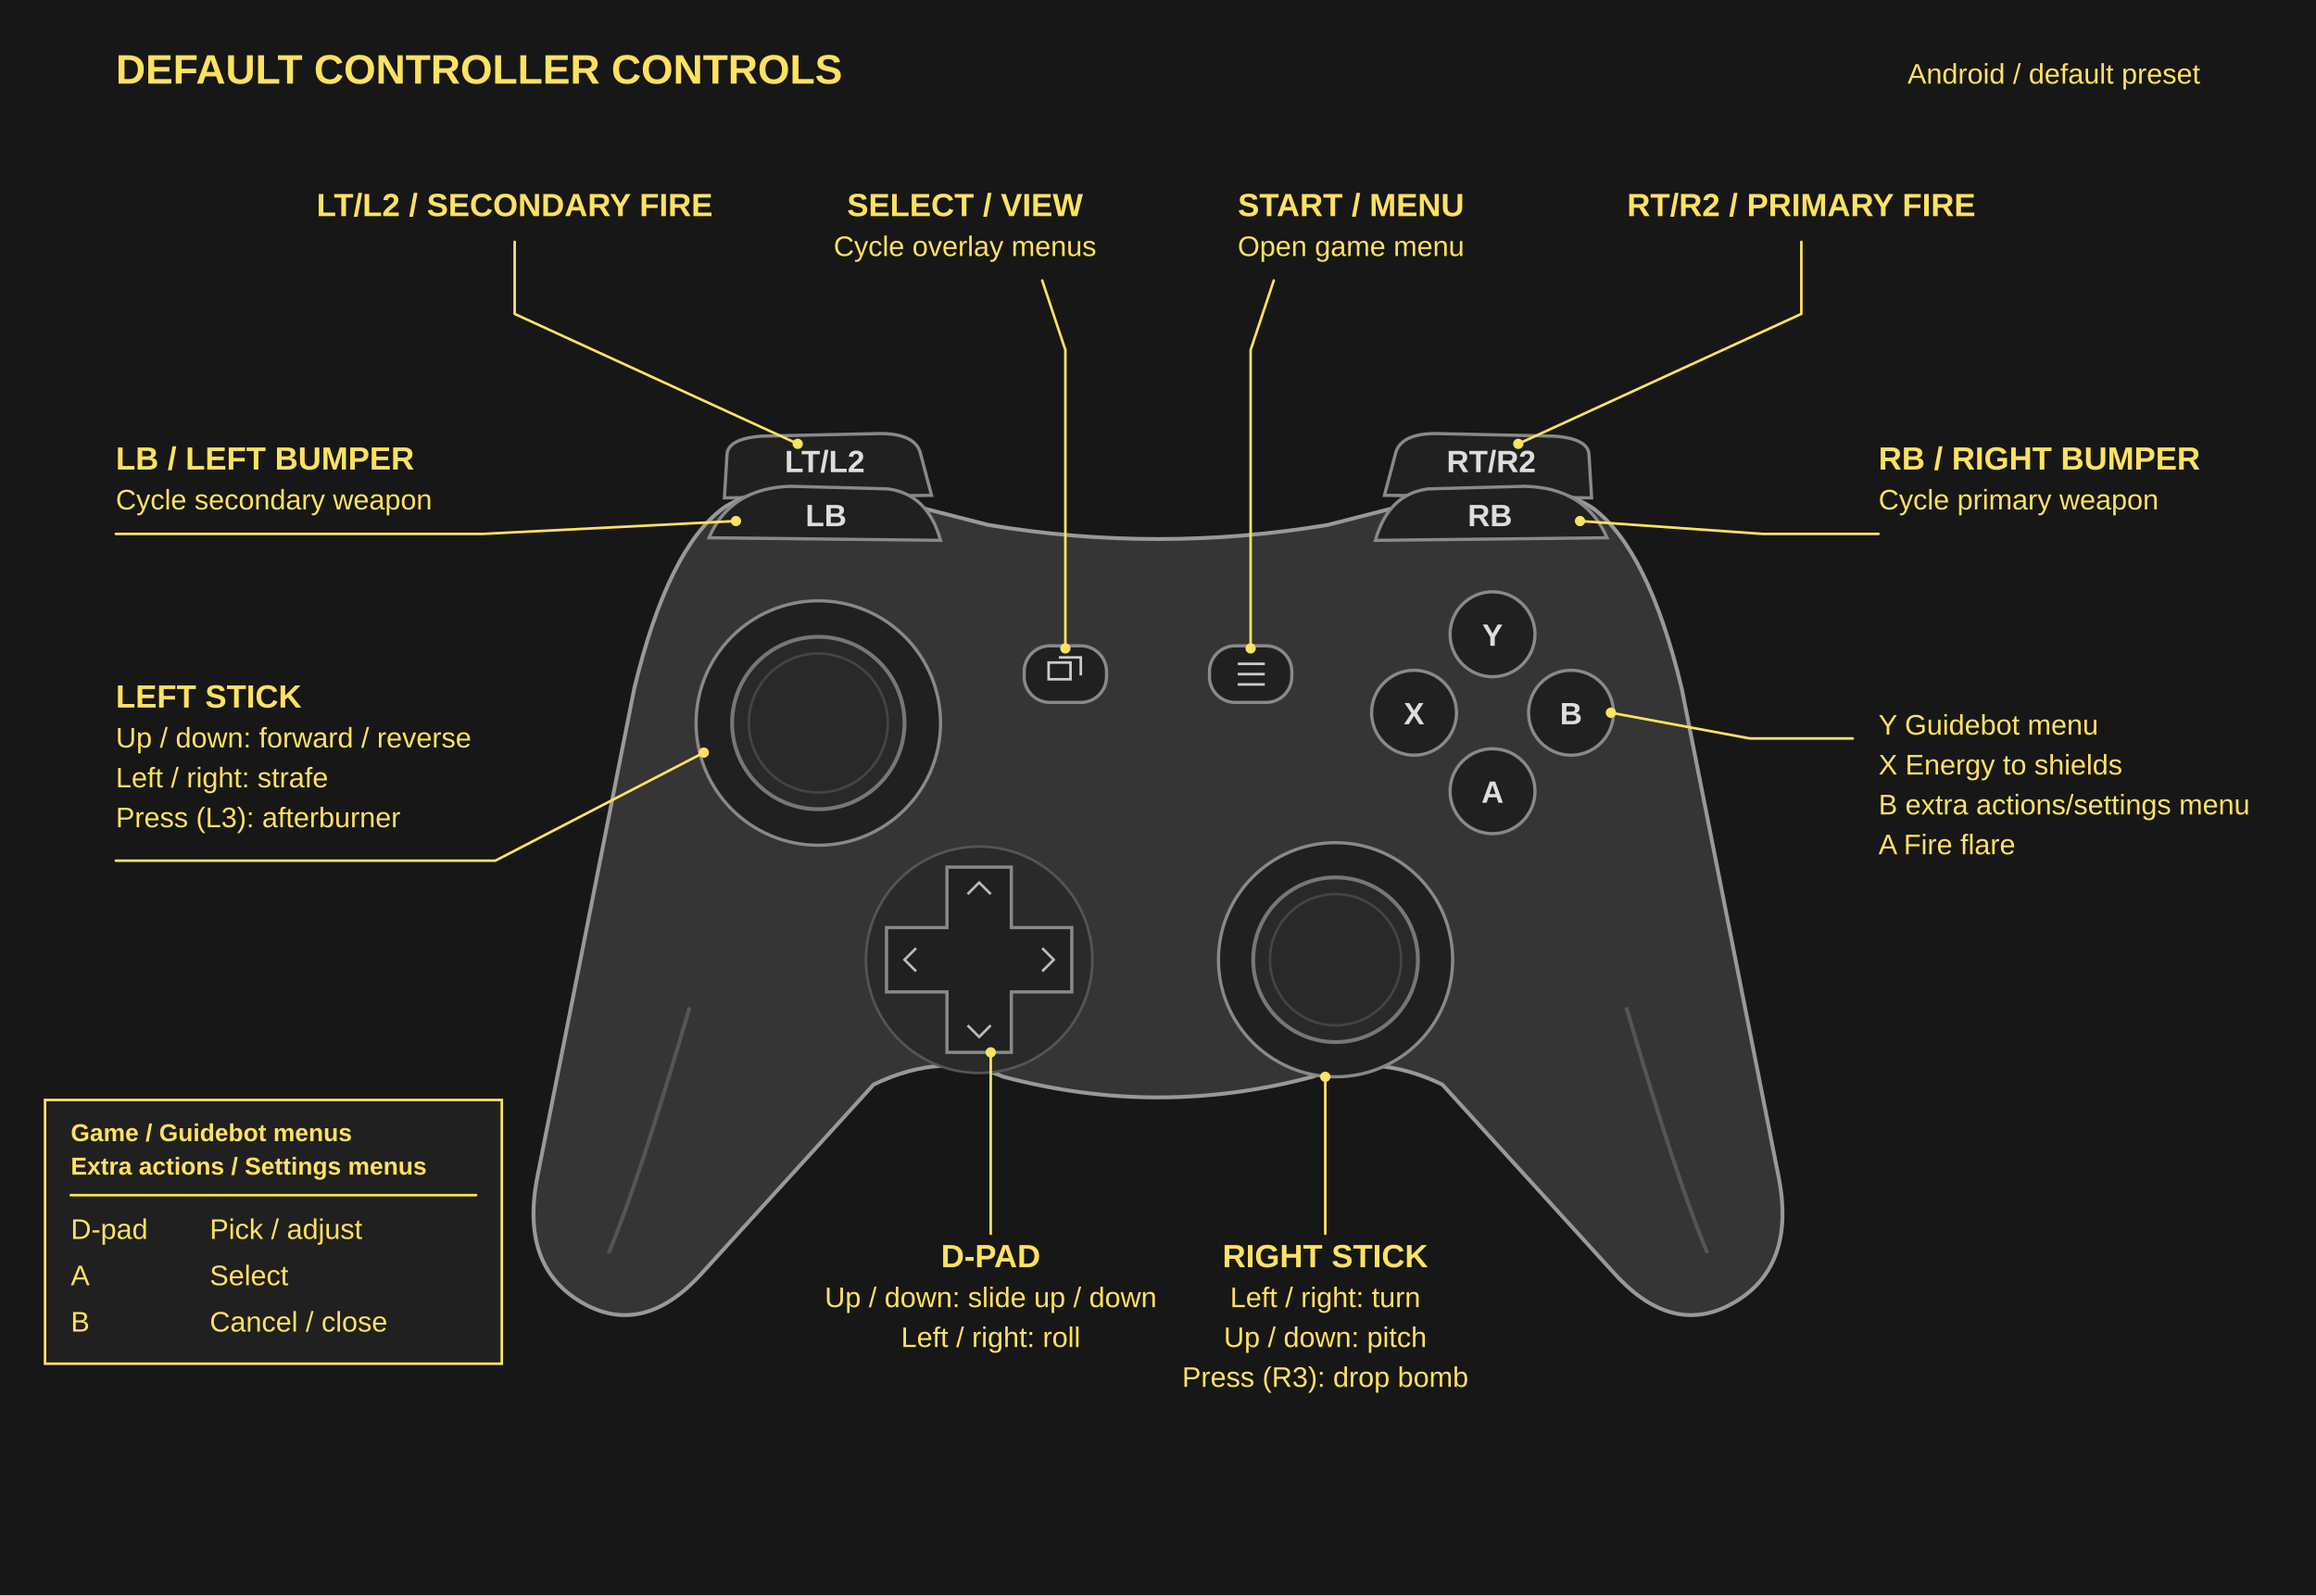
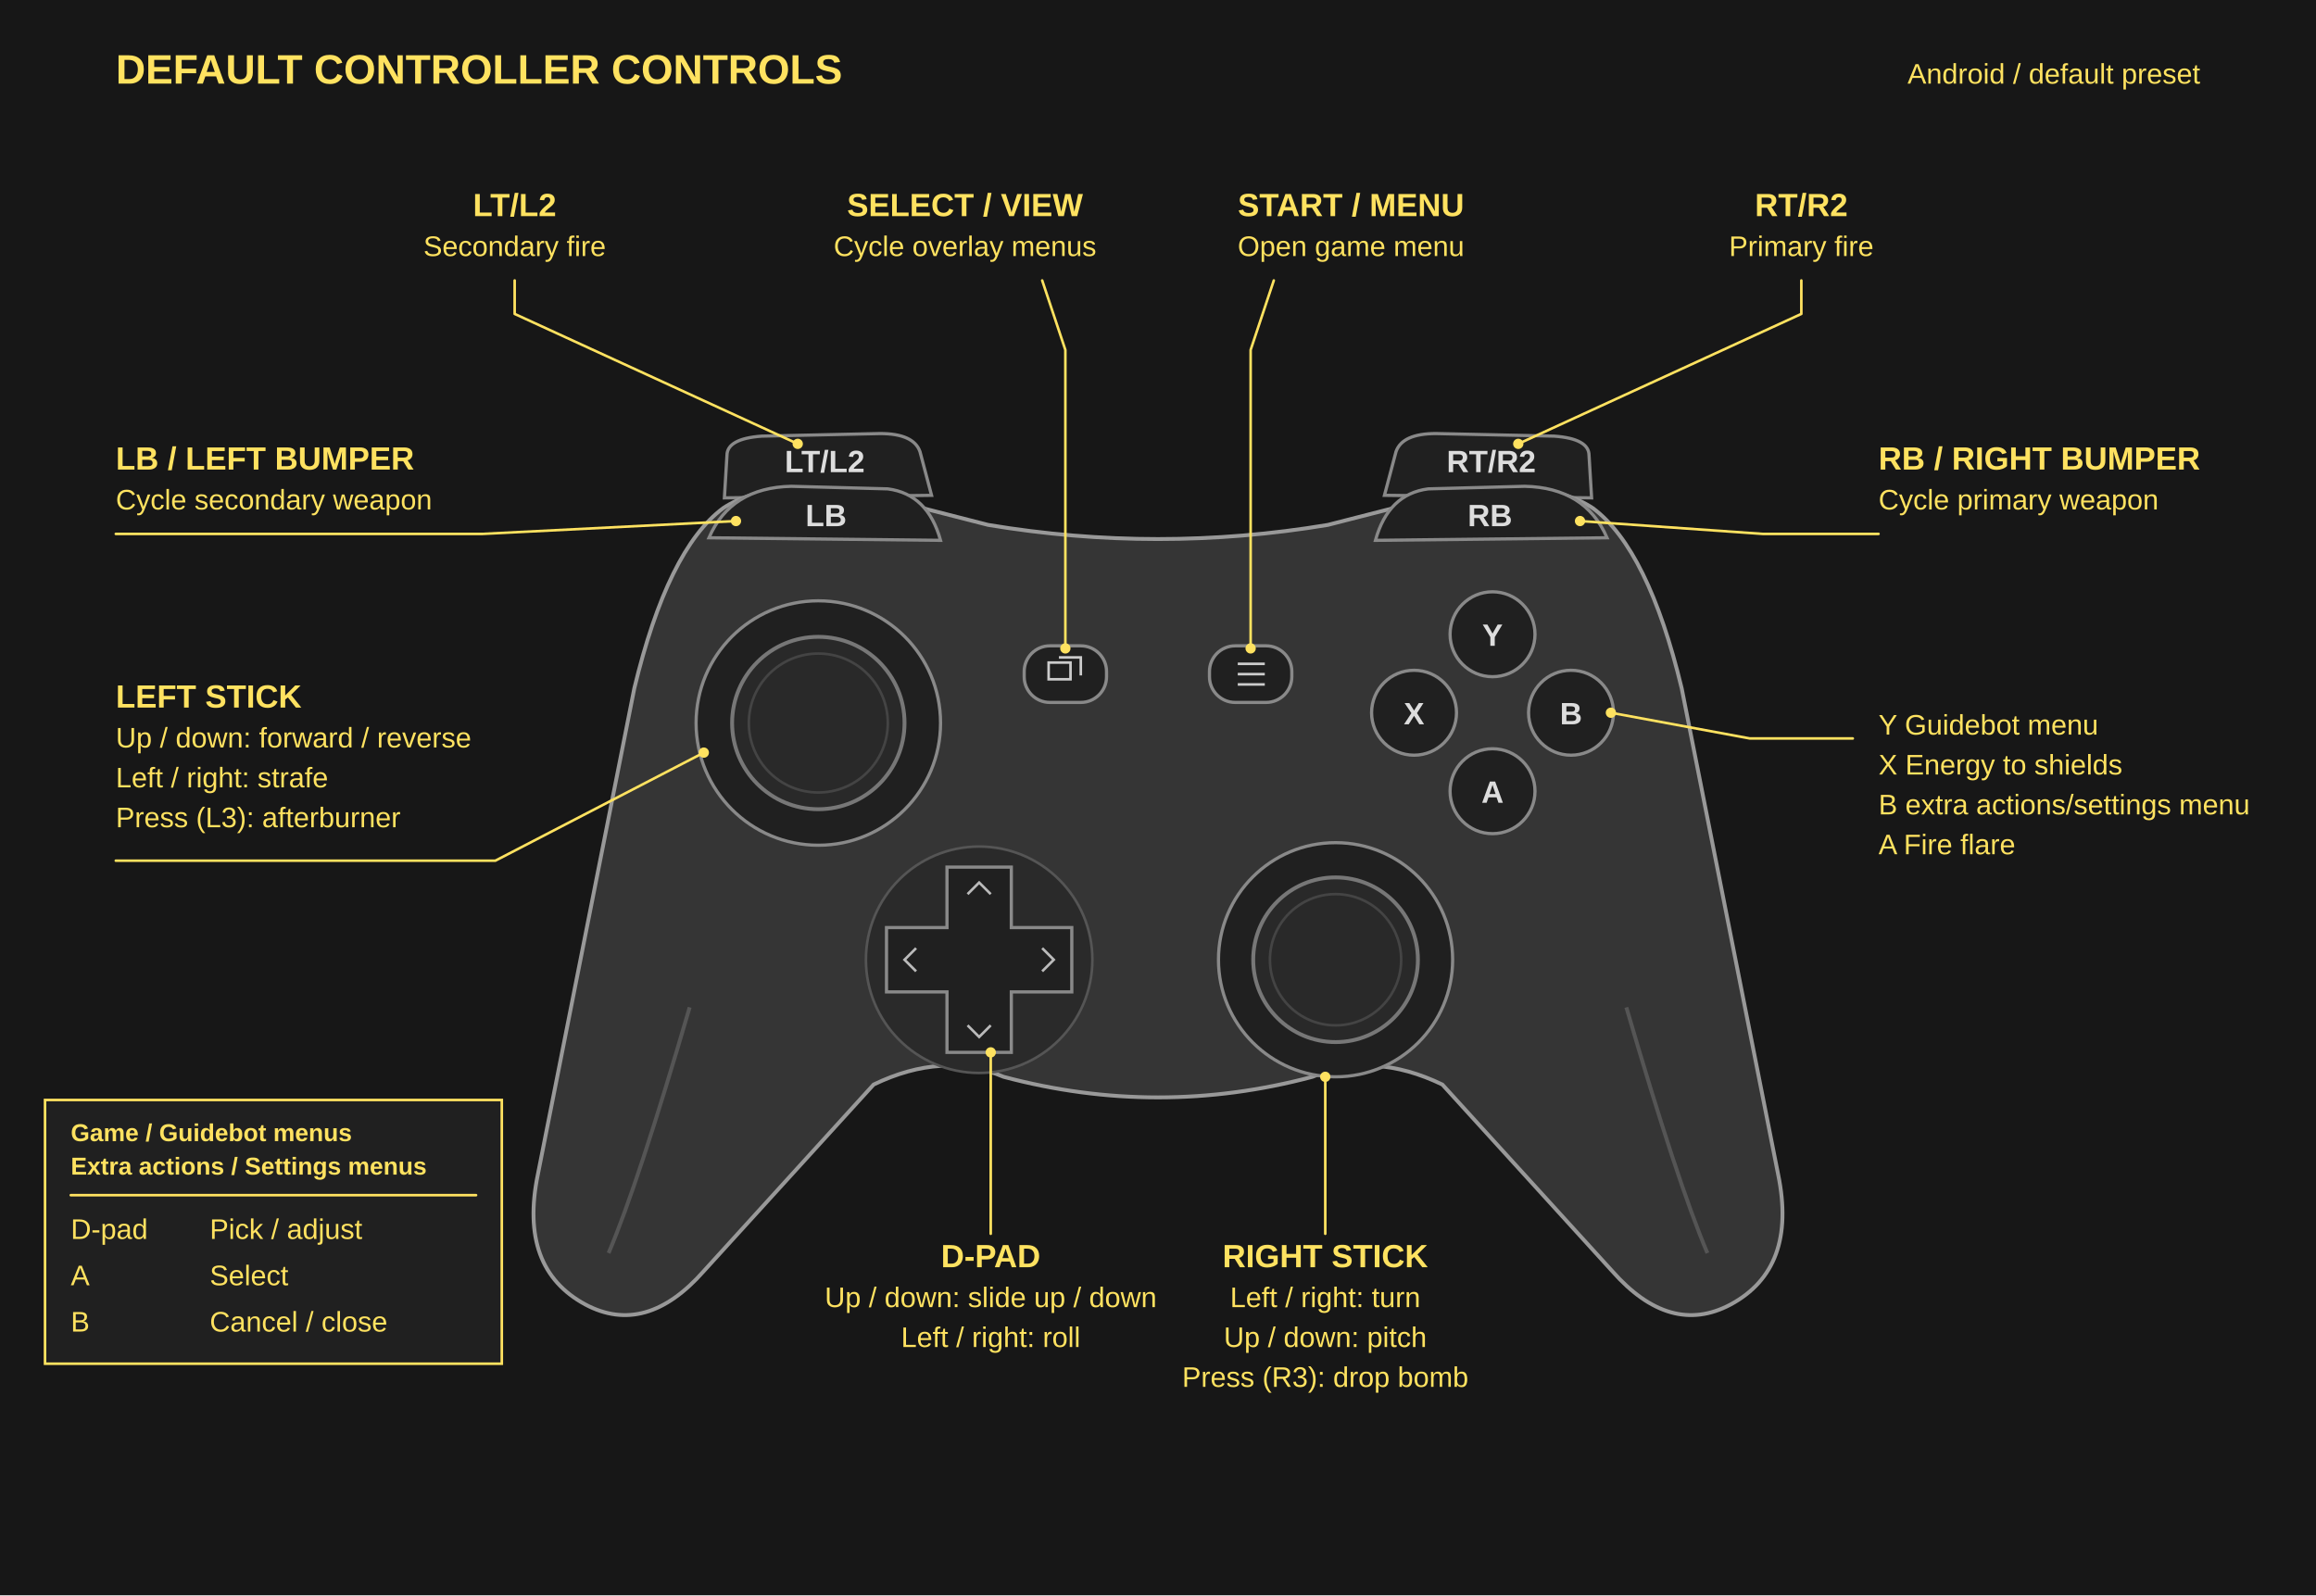
<svg xmlns="http://www.w3.org/2000/svg" width="1800" height="1240" viewBox="0 0 1800 1240">
  <style>
text{font-family:Arial,Helvetica,sans-serif}
.title{fill:#ffe260;font-size:32px;font-weight:700}
.label{fill:#ffe260;font-size:25px;font-weight:700}
.detail{fill:#ffe260;font-size:22px}
.small{fill:#ffe260;font-size:19px}
.hardware{fill:#ddd;font-size:24px;text-anchor:middle;font-weight:700}
.leader{fill:none;stroke:#ffe260;stroke-width:2;stroke-linecap:round;stroke-linejoin:round}
.part{fill:#202020;stroke:#898989;stroke-width:2.5}
</style>
  <rect width="1800" height="1240" fill="#171717" />
  <text class="title" x="90" y="65">DEFAULT CONTROLLER CONTROLS</text>
  <text class="detail" x="1710" y="65" text-anchor="end">Android / default preset</text>
  <g id="controller">
    <path id="left-trigger" class="part" d="M563 387 L565 354 Q565 341 592 339 L684 337 Q710 337 715 351 L724 385 Z" />
    <path id="right-trigger" class="part" d="M1076 385 L1085 351 Q1090 337 1116 337 L1208 339 Q1235 341 1235 354 L1237 387 Z" />
    <text class="hardware" x="641" y="367">LT/L2</text>
    <text class="hardware" x="1159" y="367">RT/R2</text>
    <path id="body" d="M562 395 Q603 368 686 387 L768 408 Q900 430 1032 408 L1114 387 Q1197 368 1238 395 Q1281 427 1307 535 L1382 913 Q1397 986 1345 1014 Q1298 1039 1253 988 L1121 843 Q1067 817 1020 837 Q900 869 780 837 Q733 817 679 843 L547 988 Q502 1039 455 1014 Q403 986 418 913 L493 535 Q519 427 562 395 Z" fill="#353535" stroke="#999" stroke-width="3" />
    <path d="M473 974 Q496 920 536 783 M1327 974 Q1304 920 1264 783" fill="none" stroke="#555" stroke-width="3" />
    <path id="left-bumper" class="part" d="M551 418 Q568 379 615 378 L690 380 Q721 384 731 420 Z" />
    <path id="right-bumper" class="part" d="M1069 420 Q1079 384 1110 380 L1185 378 Q1232 379 1249 418 Z" />
    <text class="hardware" x="642" y="409" font-size="20">LB</text>
    <text class="hardware" x="1158" y="409" font-size="20">RB</text>
    <g id="left-stick">
      <circle class="part" cx="636" cy="562" r="95" />
      <circle cx="636" cy="562" r="67" fill="#292929" stroke="#777" stroke-width="3" />
      <circle cx="636" cy="562" r="54" fill="none" stroke="#444" stroke-width="2" />
    </g>
    <g id="right-stick">
      <circle class="part" cx="1038" cy="746" r="91" />
      <circle cx="1038" cy="746" r="64" fill="#292929" stroke="#777" stroke-width="3" />
      <circle cx="1038" cy="746" r="51" fill="none" stroke="#444" stroke-width="2" />
    </g>
    <g id="dpad">
      <circle cx="761" cy="746" r="88" fill="#2a2a2a" stroke="#555" stroke-width="2" />
      <path class="part" d="M736 674 H786 V721 H833 V771 H786 V818 H736 V771 H689 V721 H736 Z" />
      <path d="M752 695 L761 686 L770 695 M810 737 L819 746 L810 755 M752 797 L761 806 L770 797 M712 737 L703 746 L712 755" fill="none" stroke="#bbb" stroke-width="2" />
    </g>
    <g id="select">
      <rect class="part" x="796" y="502" width="64" height="44" rx="20" />
      <rect x="815" y="515" width="17" height="13" fill="none" stroke="#ccc" stroke-width="2" />
      <path d="M823 511 H840 V525" fill="none" stroke="#ccc" stroke-width="2" />
    </g>
    <g id="start">
      <rect class="part" x="940" y="502" width="64" height="44" rx="20" />
      <path d="M962 516 H983 M962 524 H983 M962 532 H983" fill="none" stroke="#ccc" stroke-width="2" />
    </g>
    <g id="face-buttons">
      <circle class="part" cx="1160" cy="493" r="33" />
      <text class="hardware" x="1160" y="502">Y</text>
      <circle class="part" cx="1099" cy="554" r="33" />
      <text class="hardware" x="1099" y="563">X</text>
      <circle class="part" cx="1221" cy="554" r="33" />
      <text class="hardware" x="1221" y="563">B</text>
      <circle class="part" cx="1160" cy="615" r="33" />
      <text class="hardware" x="1160" y="624">A</text>
    </g>
  </g>
  <g id="lt-label">
-     <text class="label" x="400" y="168" text-anchor="middle">LT/L2 / SECONDARY FIRE</text>
+     <text class="label" x="400" y="168" text-anchor="middle">LT/L2</text>
+     <text class="detail" x="400" y="199" text-anchor="middle">Secondary fire</text>
  </g>
-   <polyline id="lt-line" class="leader" points="400,188 400,244 620,345" />
+   <polyline id="lt-line" class="leader" points="400,218 400,244 620,345" />
  <circle cx="620" cy="345" r="4" fill="#ffe260" />
  <g id="rt-label">
-     <text class="label" x="1400" y="168" text-anchor="middle">RT/R2 / PRIMARY FIRE</text>
+     <text class="label" x="1400" y="168" text-anchor="middle">RT/R2</text>
+     <text class="detail" x="1400" y="199" text-anchor="middle">Primary fire</text>
  </g>
-   <polyline id="rt-line" class="leader" points="1400,188 1400,244 1180,345" />
+   <polyline id="rt-line" class="leader" points="1400,218 1400,244 1180,345" />
  <circle cx="1180" cy="345" r="4" fill="#ffe260" />
  <g id="select-label">
    <text class="label" x="750" y="168" text-anchor="middle">SELECT / VIEW</text>
    <text class="detail" x="750" y="199" text-anchor="middle">Cycle overlay menus</text>
  </g>
  <polyline id="select-line" class="leader" points="810,218 828,272 828,504" />
  <circle cx="828" cy="504" r="4" fill="#ffe260" />
  <g id="start-label">
    <text class="label" x="1050" y="168" text-anchor="middle">START / MENU</text>
    <text class="detail" x="1050" y="199" text-anchor="middle">Open game menu</text>
  </g>
  <polyline id="start-line" class="leader" points="990,218 972,272 972,504" />
  <circle cx="972" cy="504" r="4" fill="#ffe260" />
  <g id="lb-label">
    <text class="label" x="90" y="365" text-anchor="start">LB / LEFT BUMPER</text>
    <text class="detail" x="90" y="396" text-anchor="start">Cycle secondary weapon</text>
  </g>
  <polyline id="lb-line" class="leader" points="90,415 375,415 572,405" />
  <circle cx="572" cy="405" r="4" fill="#ffe260" />
  <g id="rb-label">
    <text class="label" x="1460" y="365" text-anchor="start">RB / RIGHT BUMPER</text>
    <text class="detail" x="1460" y="396" text-anchor="start">Cycle primary weapon</text>
  </g>
  <polyline id="rb-line" class="leader" points="1460,415 1370,415 1228,405" />
  <circle cx="1228" cy="405" r="4" fill="#ffe260" />
  <g id="left-stick-label">
    <text class="label" x="90" y="550" text-anchor="start">LEFT STICK</text>
    <text class="detail" x="90" y="581" text-anchor="start">Up / down: forward / reverse</text>
    <text class="detail" x="90" y="612" text-anchor="start">Left / right: strafe</text>
    <text class="detail" x="90" y="643" text-anchor="start">Press (L3): afterburner</text>
  </g>
  <polyline id="left-stick-line" class="leader" points="90,669 385,669 547,585" />
  <circle cx="547" cy="585" r="4" fill="#ffe260" />
  <g id="face-label">
    <text class="detail" x="1460" y="571" text-anchor="start">Y  Guidebot menu</text>
    <text class="detail" x="1460" y="602" text-anchor="start">X  Energy to shields</text>
    <text class="detail" x="1460" y="633" text-anchor="start">B  extra actions/settings menu</text>
    <text class="detail" x="1460" y="664" text-anchor="start">A  Fire flare</text>
  </g>
  <polyline id="face-line" class="leader" points="1440,574 1360,574 1252,554" />
  <circle cx="1252" cy="554" r="4" fill="#ffe260" />
  <g id="dpad-label">
    <text class="label" x="770" y="985" text-anchor="middle">D-PAD</text>
    <text class="detail" x="770" y="1016" text-anchor="middle">Up / down: slide up / down</text>
    <text class="detail" x="770" y="1047" text-anchor="middle">Left / right: roll</text>
  </g>
  <polyline id="dpad-line" class="leader" points="770,959 770,818" />
  <circle cx="770" cy="818" r="4" fill="#ffe260" />
  <g id="right-stick-label">
    <text class="label" x="1030" y="985" text-anchor="middle">RIGHT STICK</text>
    <text class="detail" x="1030" y="1016" text-anchor="middle">Left / right: turn</text>
    <text class="detail" x="1030" y="1047" text-anchor="middle">Up / down: pitch</text>
    <text class="detail" x="1030" y="1078" text-anchor="middle">Press (R3): drop bomb</text>
  </g>
  <polyline id="right-stick-line" class="leader" points="1030,959 1030,837" />
  <circle cx="1030" cy="837" r="4" fill="#ffe260" />
  <g id="menu-reference" transform="translate(-55 -145)">
    <rect x="90" y="1000" width="355" height="205" fill="#202020" stroke="#ffe260" stroke-width="2" />
    <text class="small" x="110" y="1032" font-weight="700">Game / Guidebot menus</text>
    <text class="small" x="110" y="1058" font-weight="700">Extra actions / Settings menus</text>
    <path class="leader" d="M110 1074 H425" />
    <text class="detail" x="110" y="1108">D-pad</text>
    <text class="detail" x="218" y="1108">Pick / adjust</text>
    <text class="detail" x="110" y="1144">A</text>
    <text class="detail" x="218" y="1144">Select</text>
    <text class="detail" x="110" y="1180">B</text>
    <text class="detail" x="218" y="1180">Cancel / close</text>
  </g>
</svg>
